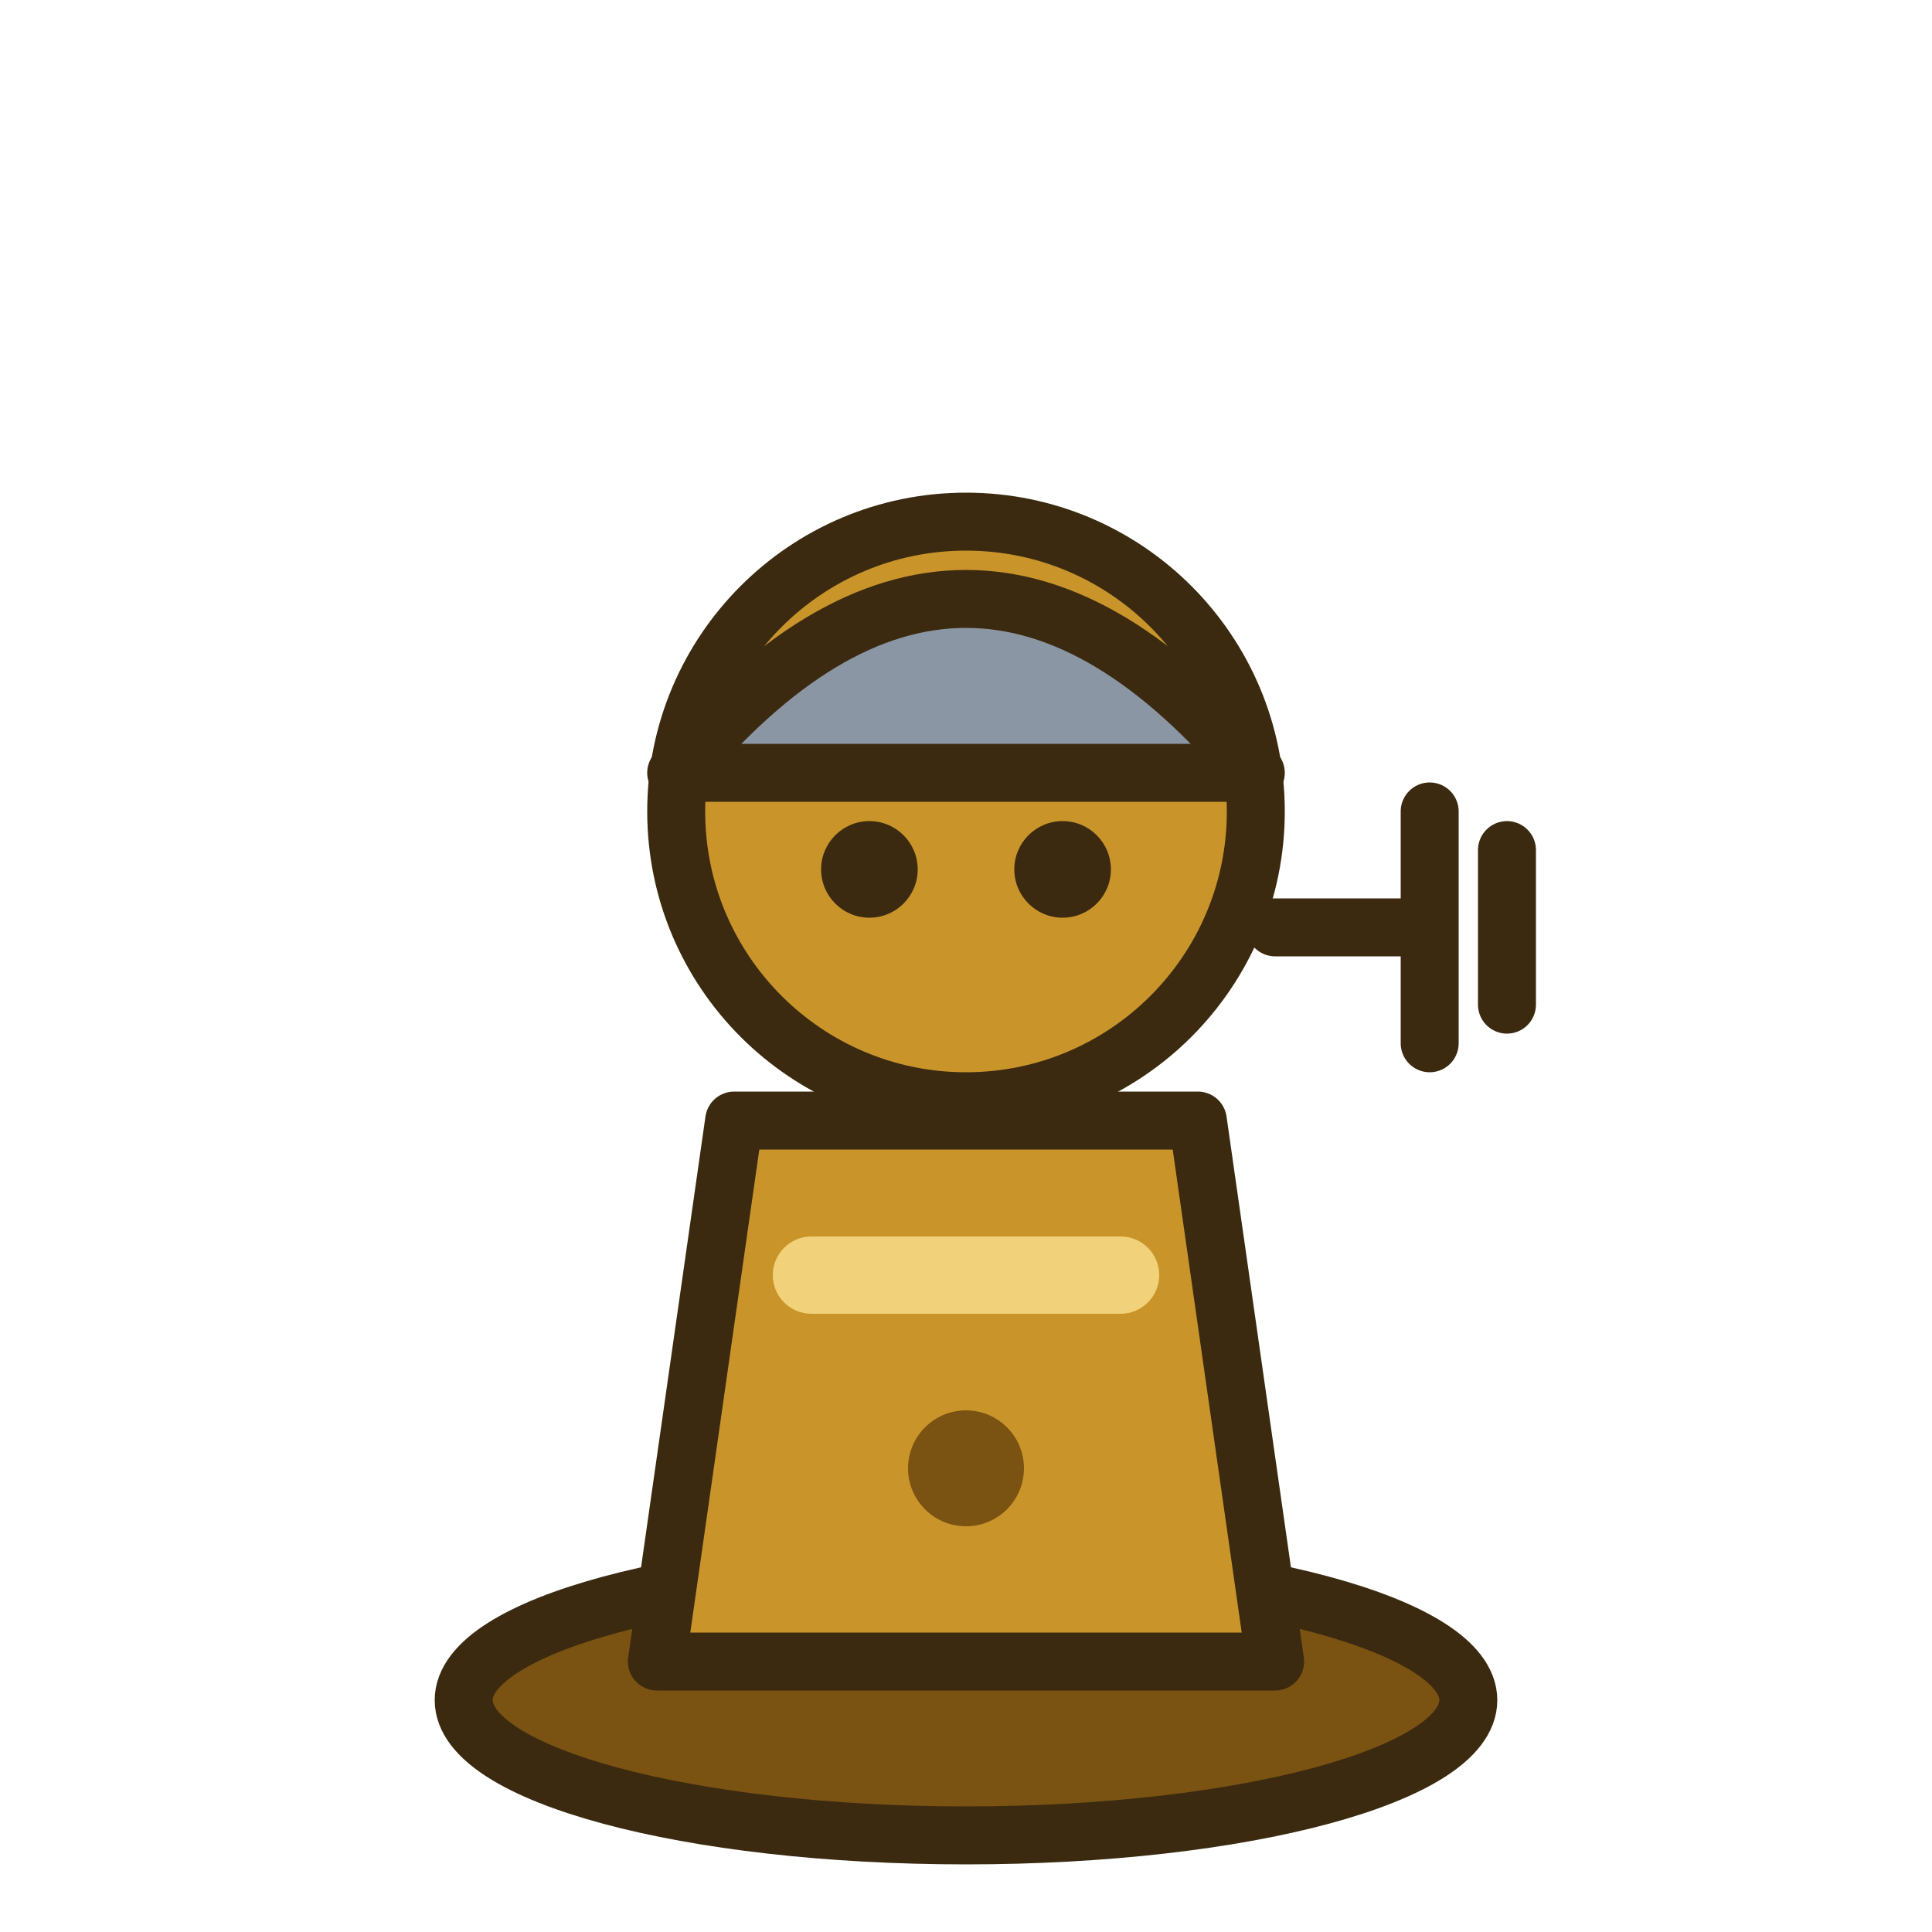
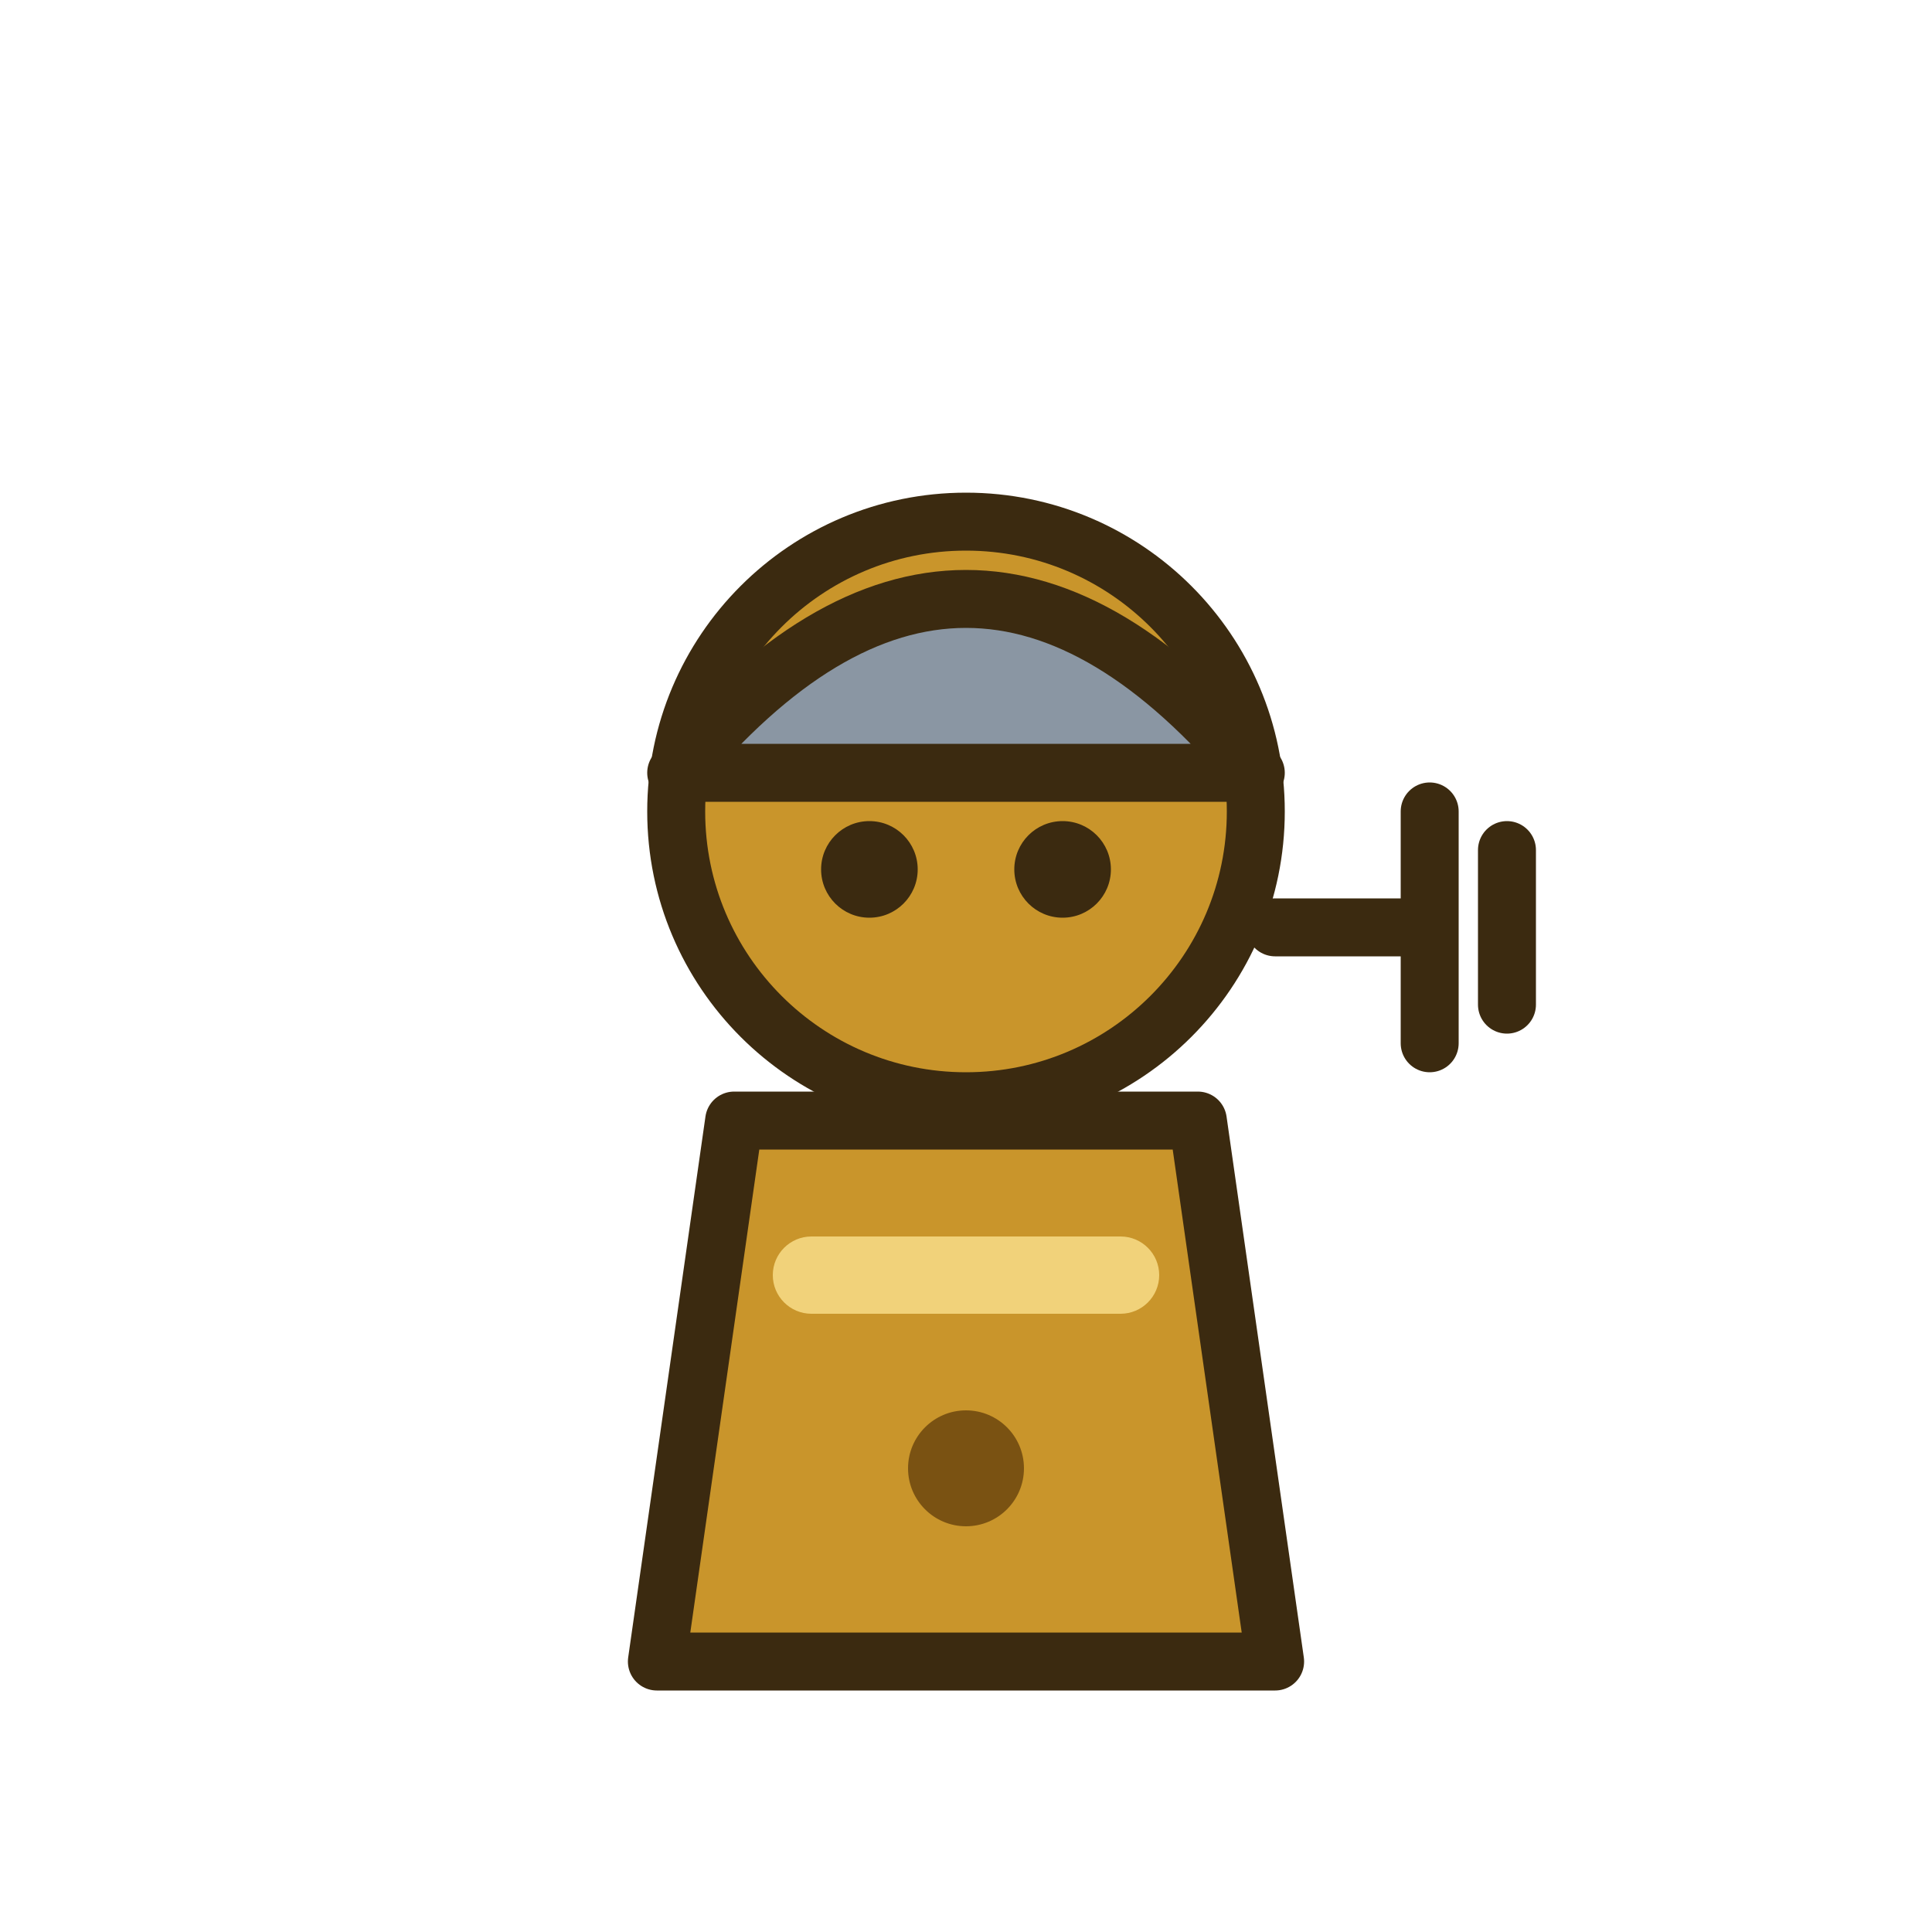
<svg xmlns="http://www.w3.org/2000/svg" viewBox="0 0 100 100">
-   <ellipse cx="50" cy="88" rx="26" ry="7" fill="#7a5212" stroke="#3b2a10" stroke-width="3" />
  <path d="M34 86 L38 58 H62 L66 86 Z" fill="#c9952b" stroke="#3b2a10" stroke-width="3" stroke-linejoin="round" />
  <rect x="40" y="64" width="20" height="4" rx="2" fill="#f1d27a" />
  <circle cx="50" cy="42" r="15" fill="#c9952b" stroke="#3b2a10" stroke-width="3" />
  <path d="M35 40 Q50 22 65 40 Z" fill="#8a96a3" stroke="#3b2a10" stroke-width="3" stroke-linejoin="round" />
  <circle cx="45" cy="45" r="2.5" fill="#3b2a10" />
  <circle cx="55" cy="45" r="2.5" fill="#3b2a10" />
  <path d="M66 48 h8 M74 42 v12 M78 44 v8" stroke="#3b2a10" stroke-width="3" stroke-linecap="round" />
  <circle cx="50" cy="76" r="3" fill="#7a5212" />
</svg>
